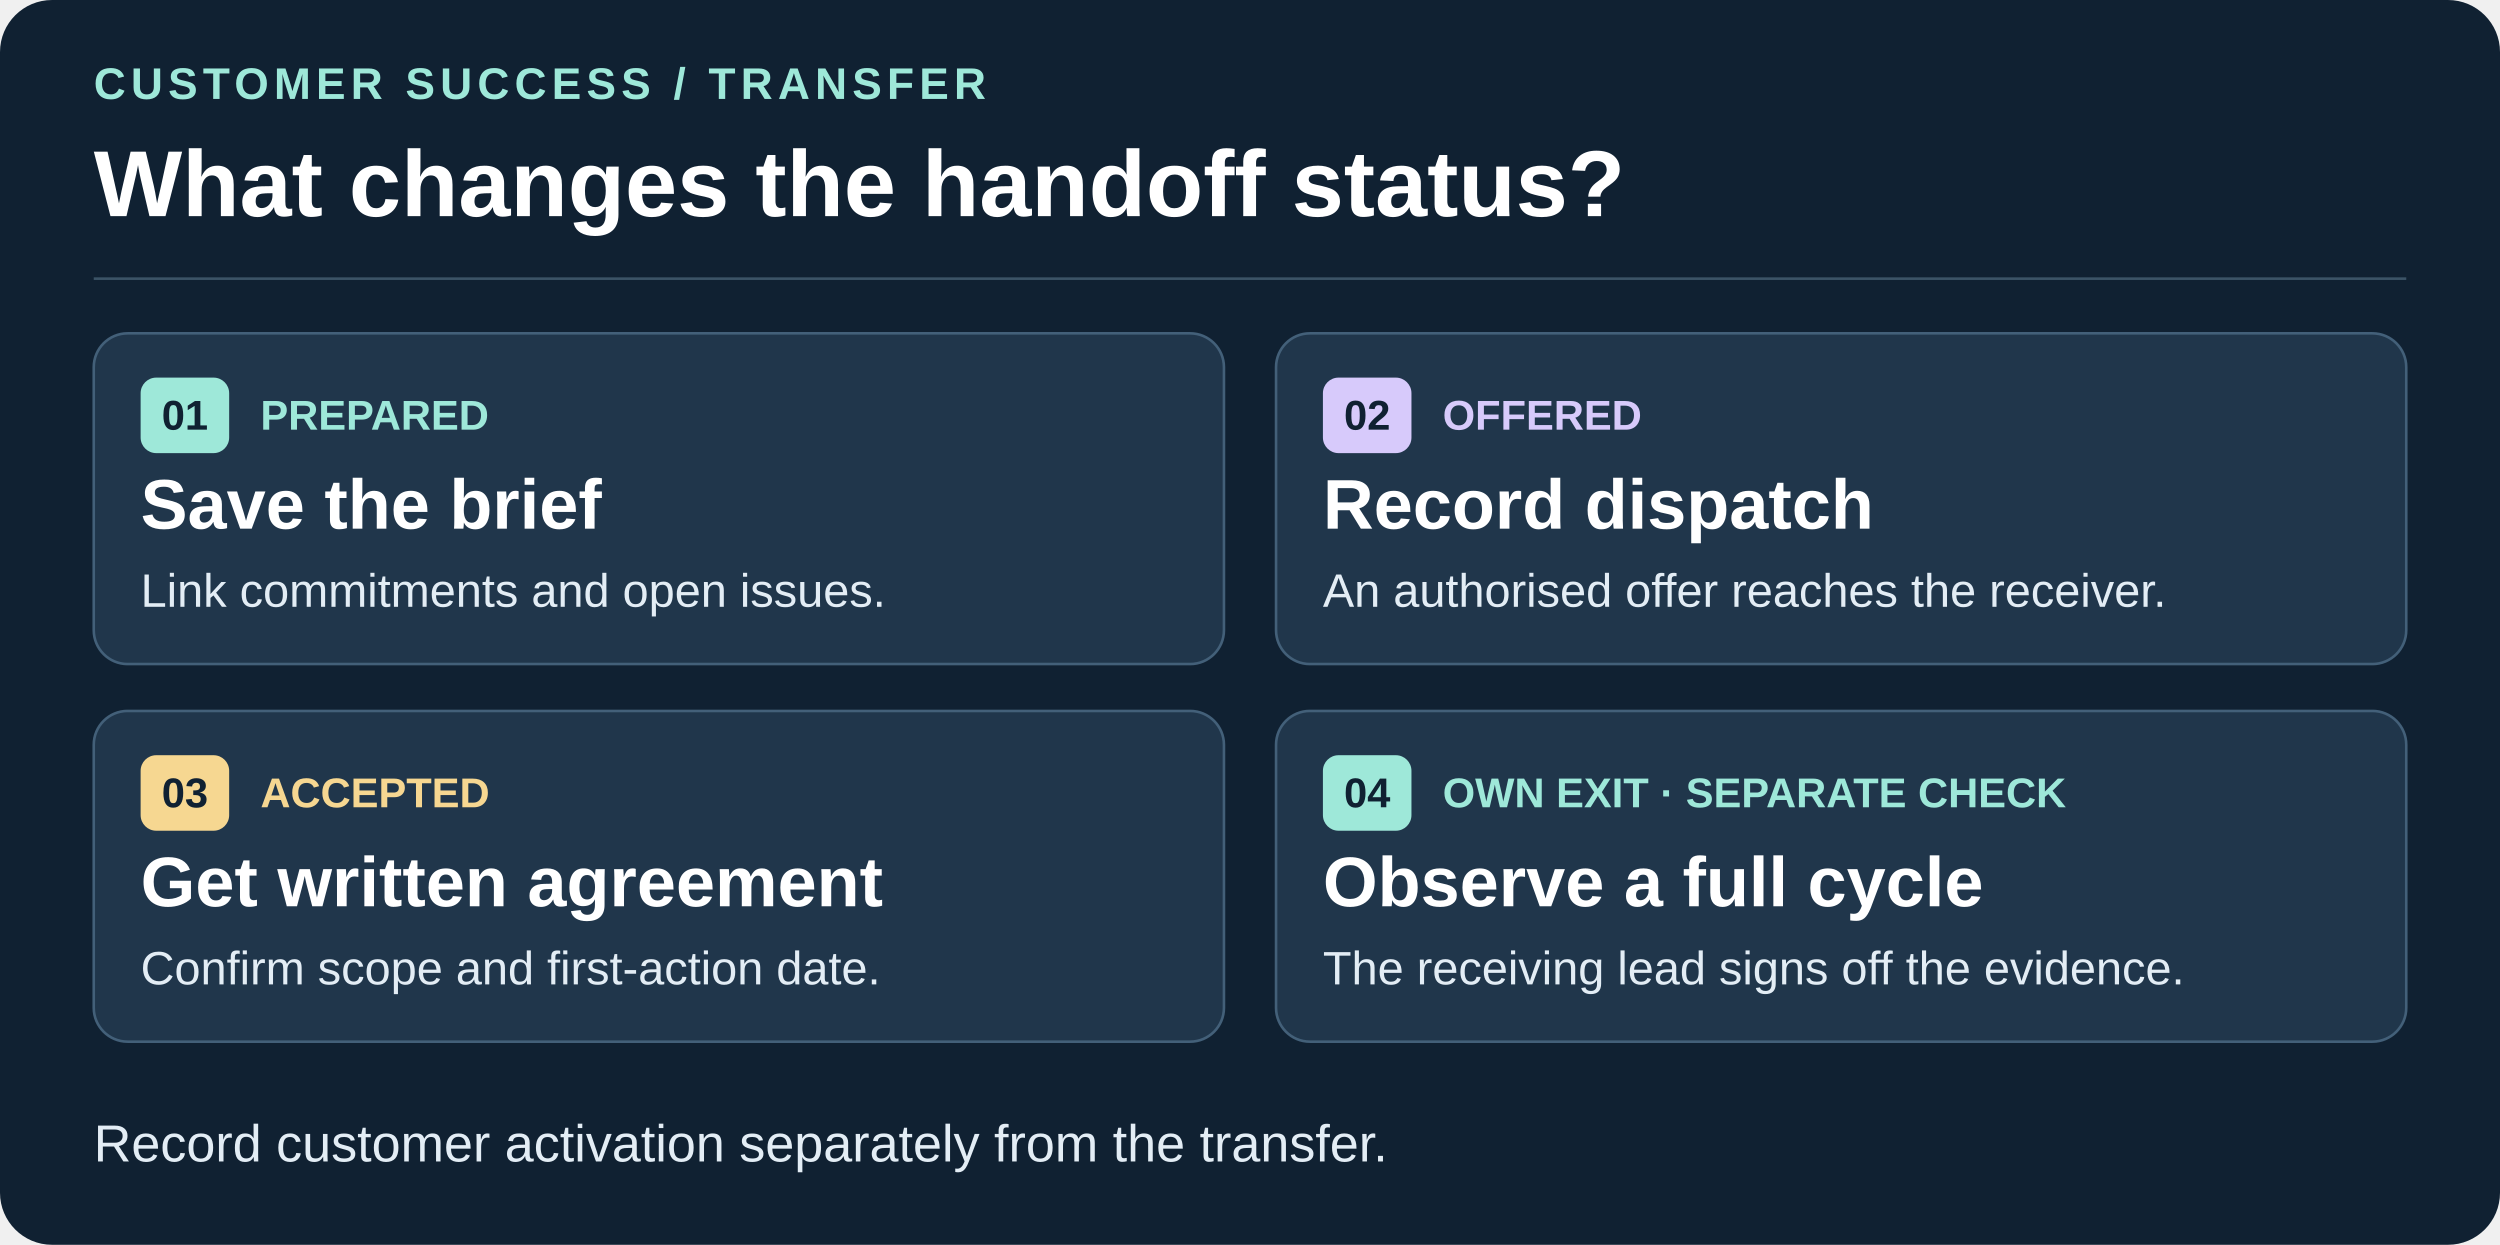
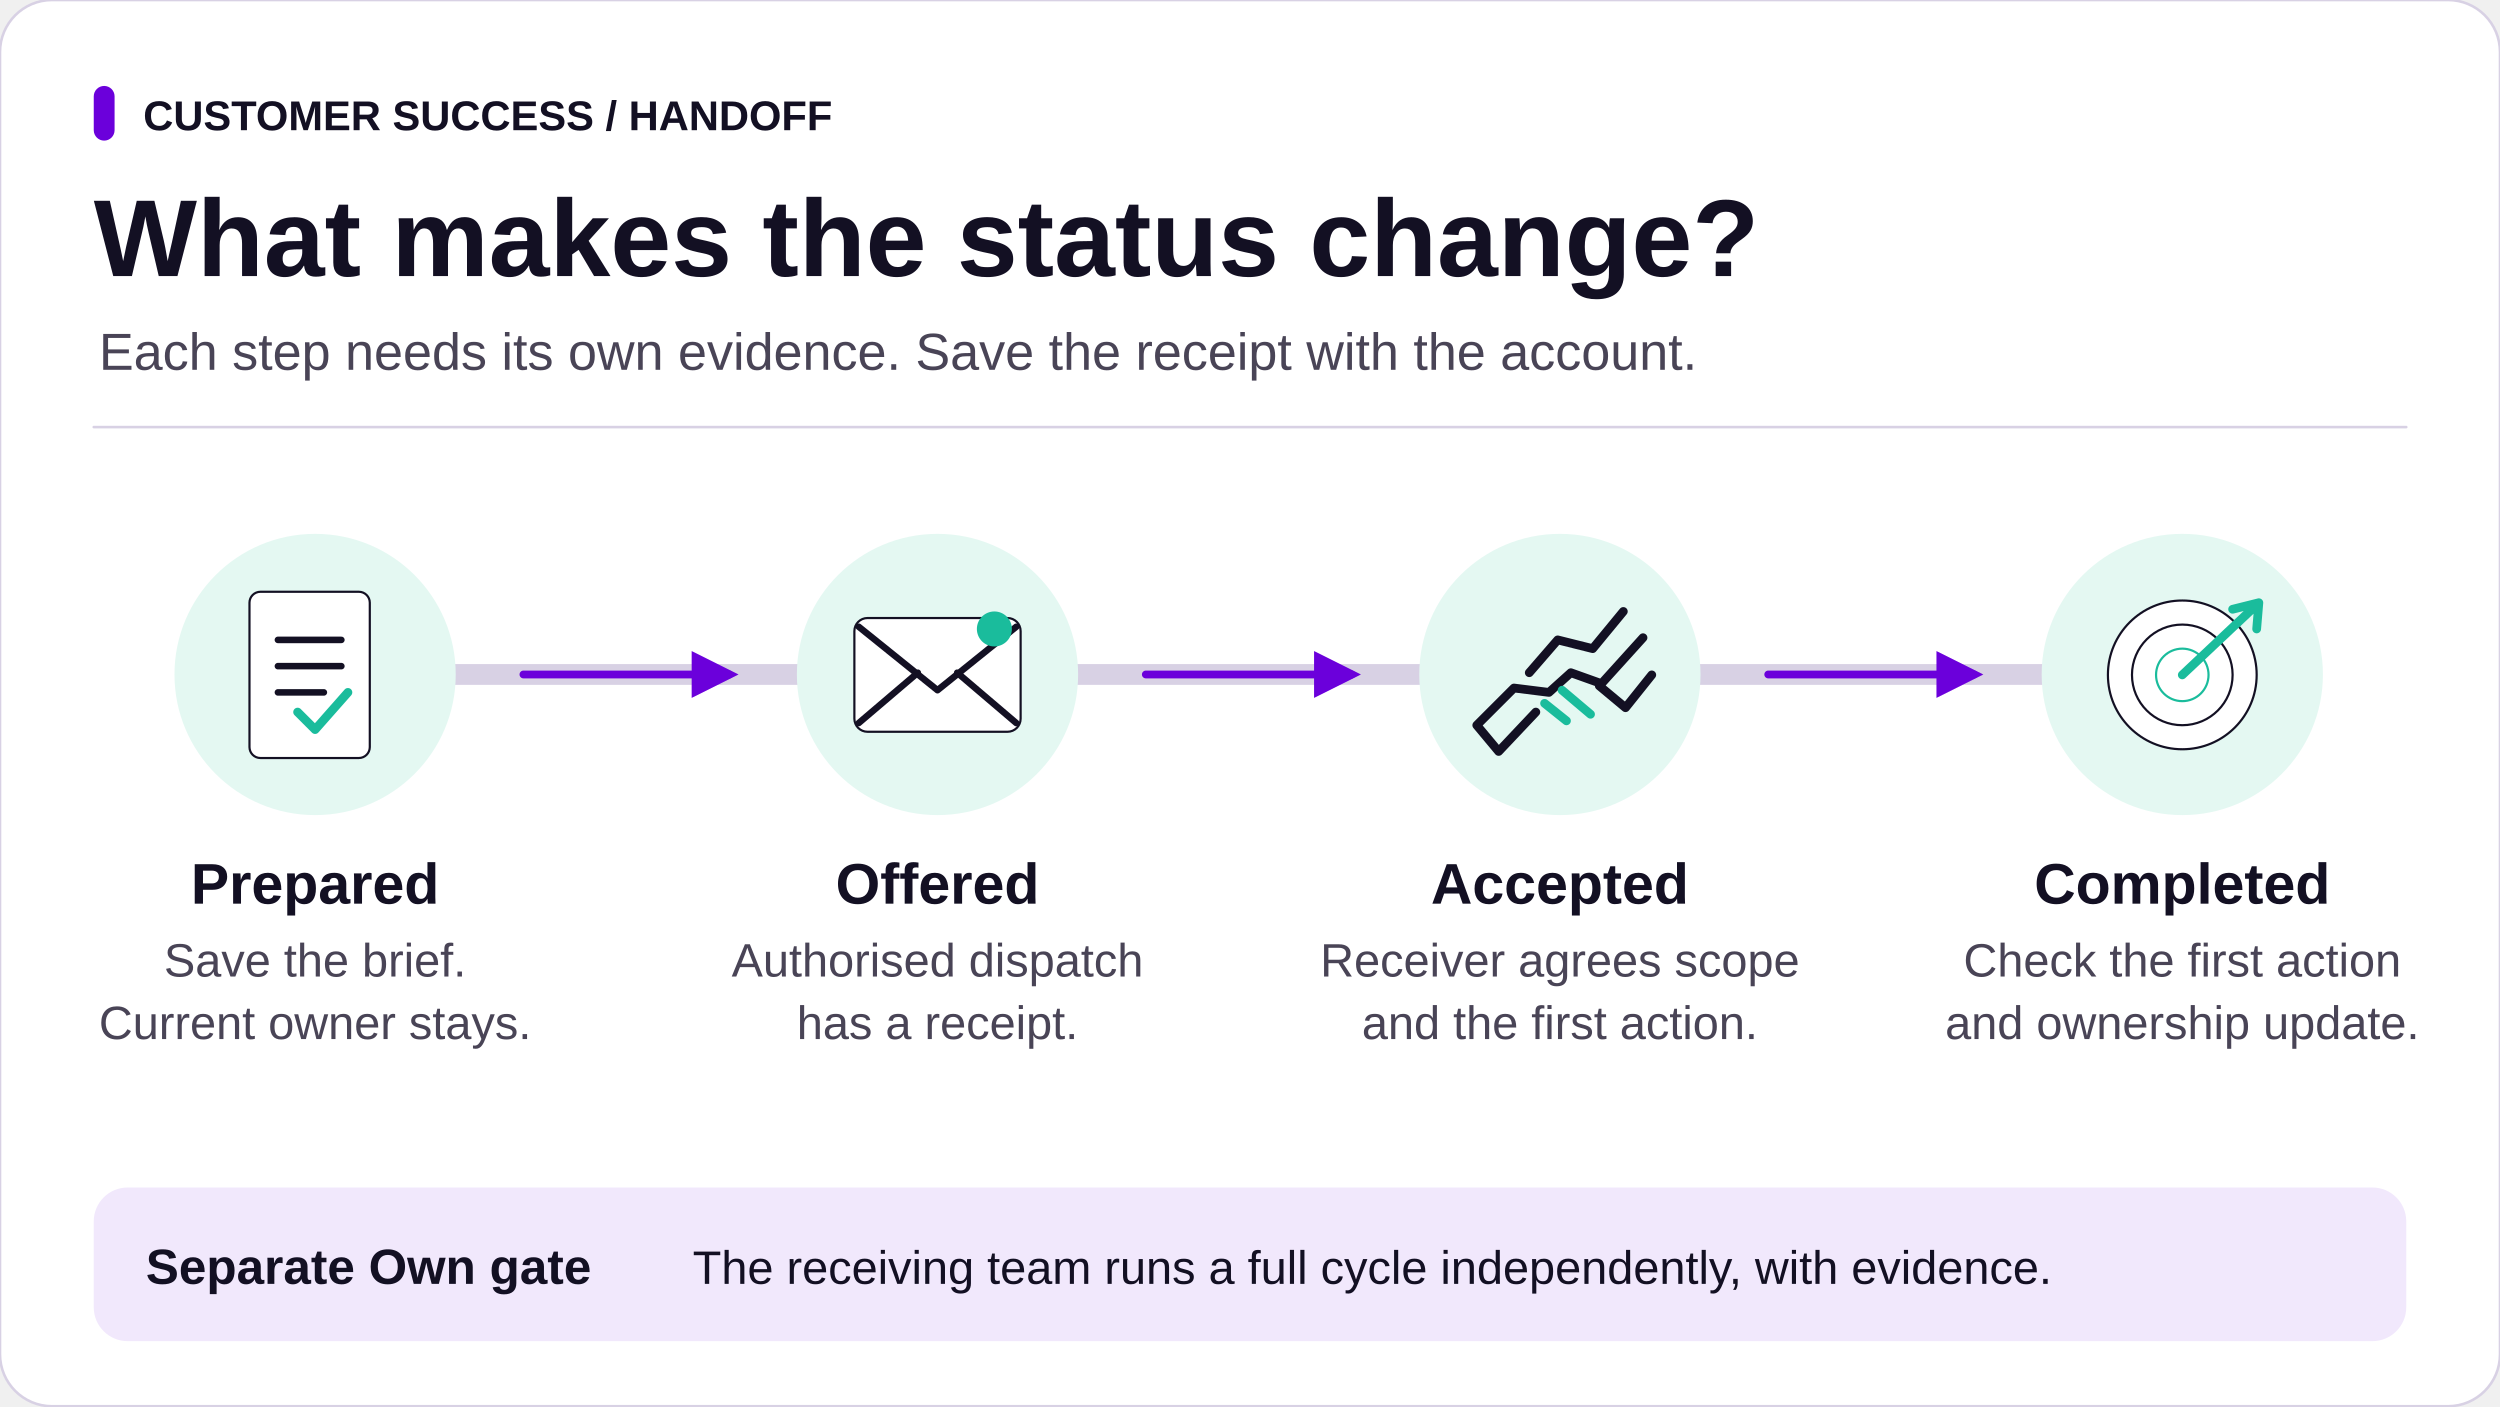
- <svg xmlns="http://www.w3.org/2000/svg" viewBox="0 0 960 478" role="img" aria-labelledby="title desc" font-family="Segoe UI, Arial, sans-serif">
-   <rect width="960" height="478" rx="20" fill="#102132" />
-   <text x="36" y="38" fill="#9ee8d9" font-size="17" font-weight="700" letter-spacing="2">CUSTOMER SUCCESS / TRANSFER</text>
-   <text x="36" y="83" fill="#ffffff" font-size="36" font-weight="700">What changes the handoff status?</text>
-   <path d="M36 107H924" stroke="#3b5366" />
-   <g transform="translate(36 128)">
-     <rect width="434" height="127" rx="13" fill="#20364b" stroke="#436079" />
-     <rect x="18" y="17" width="34" height="29" rx="6" fill="#9ee8d9" />
-     <text x="35" y="37" text-anchor="middle" fill="#102132" font-size="16" font-weight="700">01</text>
-     <text x="64" y="37" fill="#9ee8d9" font-size="16" font-weight="700">PREPARED</text>
-     <text x="18" y="75" fill="#ffffff" font-size="27" font-weight="700">Save the brief</text>
-     <text x="18" y="105" fill="#e3edf5" font-size="18">Link commitments and open issues.</text>
+ <svg xmlns="http://www.w3.org/2000/svg" viewBox="0 0 960 540" role="img" aria-labelledby="title desc">
+   <defs>
+     <marker id="arrow" viewBox="0 0 10 10" refX="8" refY="5" markerWidth="6" markerHeight="6" orient="auto-start-reverse">
+       <path d="M0 0l10 5-10 5z" fill="#131023" />
+     </marker>
+     <marker id="violet" viewBox="0 0 10 10" refX="8" refY="5" markerWidth="6" markerHeight="6" orient="auto-start-reverse">
+       <path d="M0 0l10 5-10 5z" fill="#6B00DB" />
+     </marker>
+   </defs>
+   <rect x="0" y="0" width="960" height="540" fill="white" stroke="#d8d1e4" rx="20" />
+   <rect x="36" y="33" width="8" height="21" fill="#6B00DB" stroke="none" rx="4" />
+   <text x="55" y="50" font-family="Poppins,Arial,sans-serif" font-size="16" fill="#131023" text-anchor="start" font-weight="700">CUSTOMER SUCCESS / HANDOFF</text>
+   <text x="36" y="106" font-family="Poppins,Arial,sans-serif" font-size="42" fill="#131023" text-anchor="start" font-weight="700">What makes the status change?</text>
+   <text x="38" y="142" font-family="Montserrat,Arial,sans-serif" font-size="20" fill="#494456" text-anchor="start" font-weight="400">Each step needs its own evidence. Save the receipt with the account.</text>
+   <path d="M36 164H924" fill="none" stroke="#d8d1e4" stroke-width="1" stroke-linecap="round" stroke-linejoin="round" />
+   <path d="M108 259H850" fill="none" stroke="#d8d1e4" stroke-width="8" stroke-linecap="round" stroke-linejoin="round" />
+   <circle cx="121" cy="259" r="54" fill="#e4f8f2" stroke="none" />
+   <g transform="translate(79 218) scale(0.84)">
+     <rect x="20" y="11" width="55" height="76" fill="white" stroke="#131023" rx="5" />
+     <path d="M33 33H62M33 45H62M33 57H54" fill="none" stroke="#131023" stroke-width="3" stroke-linecap="round" stroke-linejoin="round" />
+     <path d="M42 66l8 8 15-17" fill="none" stroke="#1ABC9C" stroke-width="4" stroke-linecap="round" stroke-linejoin="round" />
  </g>
-   <g transform="translate(490 128)">
-     <rect width="434" height="127" rx="13" fill="#20364b" stroke="#436079" />
-     <rect x="18" y="17" width="34" height="29" rx="6" fill="#d7cafb" />
-     <text x="35" y="37" text-anchor="middle" fill="#102132" font-size="16" font-weight="700">02</text>
-     <text x="64" y="37" fill="#d7cafb" font-size="16" font-weight="700">OFFERED</text>
-     <text x="18" y="75" fill="#ffffff" font-size="27" font-weight="700">Record dispatch</text>
-     <text x="18" y="105" fill="#e3edf5" font-size="18">An authorised offer reaches the receiver.</text>
+   <text x="121" y="347" font-family="Poppins,Arial,sans-serif" font-size="22" fill="#131023" text-anchor="middle" font-weight="700">Prepared</text>
+   <text x="121" y="375" font-family="Montserrat,Arial,sans-serif" font-size="18" fill="#494456" text-anchor="middle" font-weight="400">Save the brief.</text>
+   <text x="121" y="399" font-family="Montserrat,Arial,sans-serif" font-size="18" fill="#494456" text-anchor="middle" font-weight="400">Current owner stays.</text>
+   <circle cx="360" cy="259" r="54" fill="#e4f8f2" stroke="none" />
+   <g transform="translate(318 218) scale(0.84)">
+     <rect x="12" y="23" width="76" height="52" fill="white" stroke="#131023" rx="6" />
+     <path d="M14 27l36 29 36-29M14 71l27-23m45 23-27-23" fill="none" stroke="#131023" stroke-width="3" stroke-linecap="round" stroke-linejoin="round" />
+     <circle cx="76" cy="28" r="8" fill="#1ABC9C" stroke="none" />
  </g>
-   <g transform="translate(36 273)">
-     <rect width="434" height="127" rx="13" fill="#20364b" stroke="#436079" />
-     <rect x="18" y="17" width="34" height="29" rx="6" fill="#f6d791" />
-     <text x="35" y="37" text-anchor="middle" fill="#102132" font-size="16" font-weight="700">03</text>
-     <text x="64" y="37" fill="#f6d791" font-size="16" font-weight="700">ACCEPTED</text>
-     <text x="18" y="75" fill="#ffffff" font-size="27" font-weight="700">Get written agreement</text>
-     <text x="18" y="105" fill="#e3edf5" font-size="18">Confirm scope and first-action date.</text>
+   <text x="360" y="347" font-family="Poppins,Arial,sans-serif" font-size="22" fill="#131023" text-anchor="middle" font-weight="700">Offered</text>
+   <text x="360" y="375" font-family="Montserrat,Arial,sans-serif" font-size="18" fill="#494456" text-anchor="middle" font-weight="400">Authorised dispatch</text>
+   <text x="360" y="399" font-family="Montserrat,Arial,sans-serif" font-size="18" fill="#494456" text-anchor="middle" font-weight="400">has a receipt.</text>
+   <circle cx="599" cy="259" r="54" fill="#e4f8f2" stroke="none" />
+   <g transform="translate(557 218) scale(0.84)">
+     <path d="M12 72l17-17 16 2 10-9 14 5 19-21m-76 40 10 12 17-18m29-12 12 10 12-15m-56-1 13-15 16 4 14-17" fill="none" stroke="#131023" stroke-width="4" stroke-linecap="round" stroke-linejoin="round" />
+     <path d="M43 62l10 8m-2-14 13 11" fill="none" stroke="#1ABC9C" stroke-width="4" stroke-linecap="round" stroke-linejoin="round" />
  </g>
-   <g transform="translate(490 273)">
-     <rect width="434" height="127" rx="13" fill="#20364b" stroke="#436079" />
-     <rect x="18" y="17" width="34" height="29" rx="6" fill="#9ee8d9" />
-     <text x="35" y="37" text-anchor="middle" fill="#102132" font-size="16" font-weight="700">04</text>
-     <text x="64" y="37" fill="#9ee8d9" font-size="16" font-weight="700">OWN EXIT · SEPARATE CHECK</text>
-     <text x="18" y="75" fill="#ffffff" font-size="27" font-weight="700">Observe a full cycle</text>
-     <text x="18" y="105" fill="#e3edf5" font-size="18">The receiving lead signs off the evidence.</text>
+   <text x="599" y="347" font-family="Poppins,Arial,sans-serif" font-size="22" fill="#131023" text-anchor="middle" font-weight="700">Accepted</text>
+   <text x="599" y="375" font-family="Montserrat,Arial,sans-serif" font-size="18" fill="#494456" text-anchor="middle" font-weight="400">Receiver agrees scope</text>
+   <text x="599" y="399" font-family="Montserrat,Arial,sans-serif" font-size="18" fill="#494456" text-anchor="middle" font-weight="400">and the first action.</text>
+   <circle cx="838" cy="259" r="54" fill="#e4f8f2" stroke="none" />
+   <g transform="translate(796 218) scale(0.84)">
+     <circle cx="50" cy="49" r="34" fill="white" stroke="#131023" />
+     <circle cx="50" cy="49" r="23" fill="none" stroke="#131023" />
+     <circle cx="50" cy="49" r="12" fill="none" stroke="#1ABC9C" />
+     <path d="M50 49l35-33m-12 3 12-3-1 12" fill="none" stroke="#1ABC9C" stroke-width="4" stroke-linecap="round" stroke-linejoin="round" />
  </g>
-   <text x="36" y="446" fill="#e3edf5" font-size="20">Record customer activation separately from the transfer.</text>
+   <text x="838" y="347" font-family="Poppins,Arial,sans-serif" font-size="22" fill="#131023" text-anchor="middle" font-weight="700">Completed</text>
+   <text x="838" y="375" font-family="Montserrat,Arial,sans-serif" font-size="18" fill="#494456" text-anchor="middle" font-weight="400">Check the first action</text>
+   <text x="838" y="399" font-family="Montserrat,Arial,sans-serif" font-size="18" fill="#494456" text-anchor="middle" font-weight="400">and ownership update.</text>
+   <path d="M201 259h79" fill="none" stroke="#6B00DB" stroke-width="3" stroke-linecap="round" stroke-linejoin="round" marker-end="url(#violet)" />
+   <path d="M440 259h79" fill="none" stroke="#6B00DB" stroke-width="3" stroke-linecap="round" stroke-linejoin="round" marker-end="url(#violet)" />
+   <path d="M679 259h79" fill="none" stroke="#6B00DB" stroke-width="3" stroke-linecap="round" stroke-linejoin="round" marker-end="url(#violet)" />
+   <rect x="36" y="456" width="888" height="59" fill="#f1e8fc" stroke="none" rx="13" />
+   <text x="56" y="493" font-family="Poppins,Arial,sans-serif" font-size="19" fill="#131023" text-anchor="start" font-weight="700">Separate Own gate</text>
+   <text x="266" y="493" font-family="Montserrat,Arial,sans-serif" font-size="18" fill="#131023" text-anchor="start" font-weight="400">The receiving team runs a full cycle independently, with evidence.</text>
</svg>
